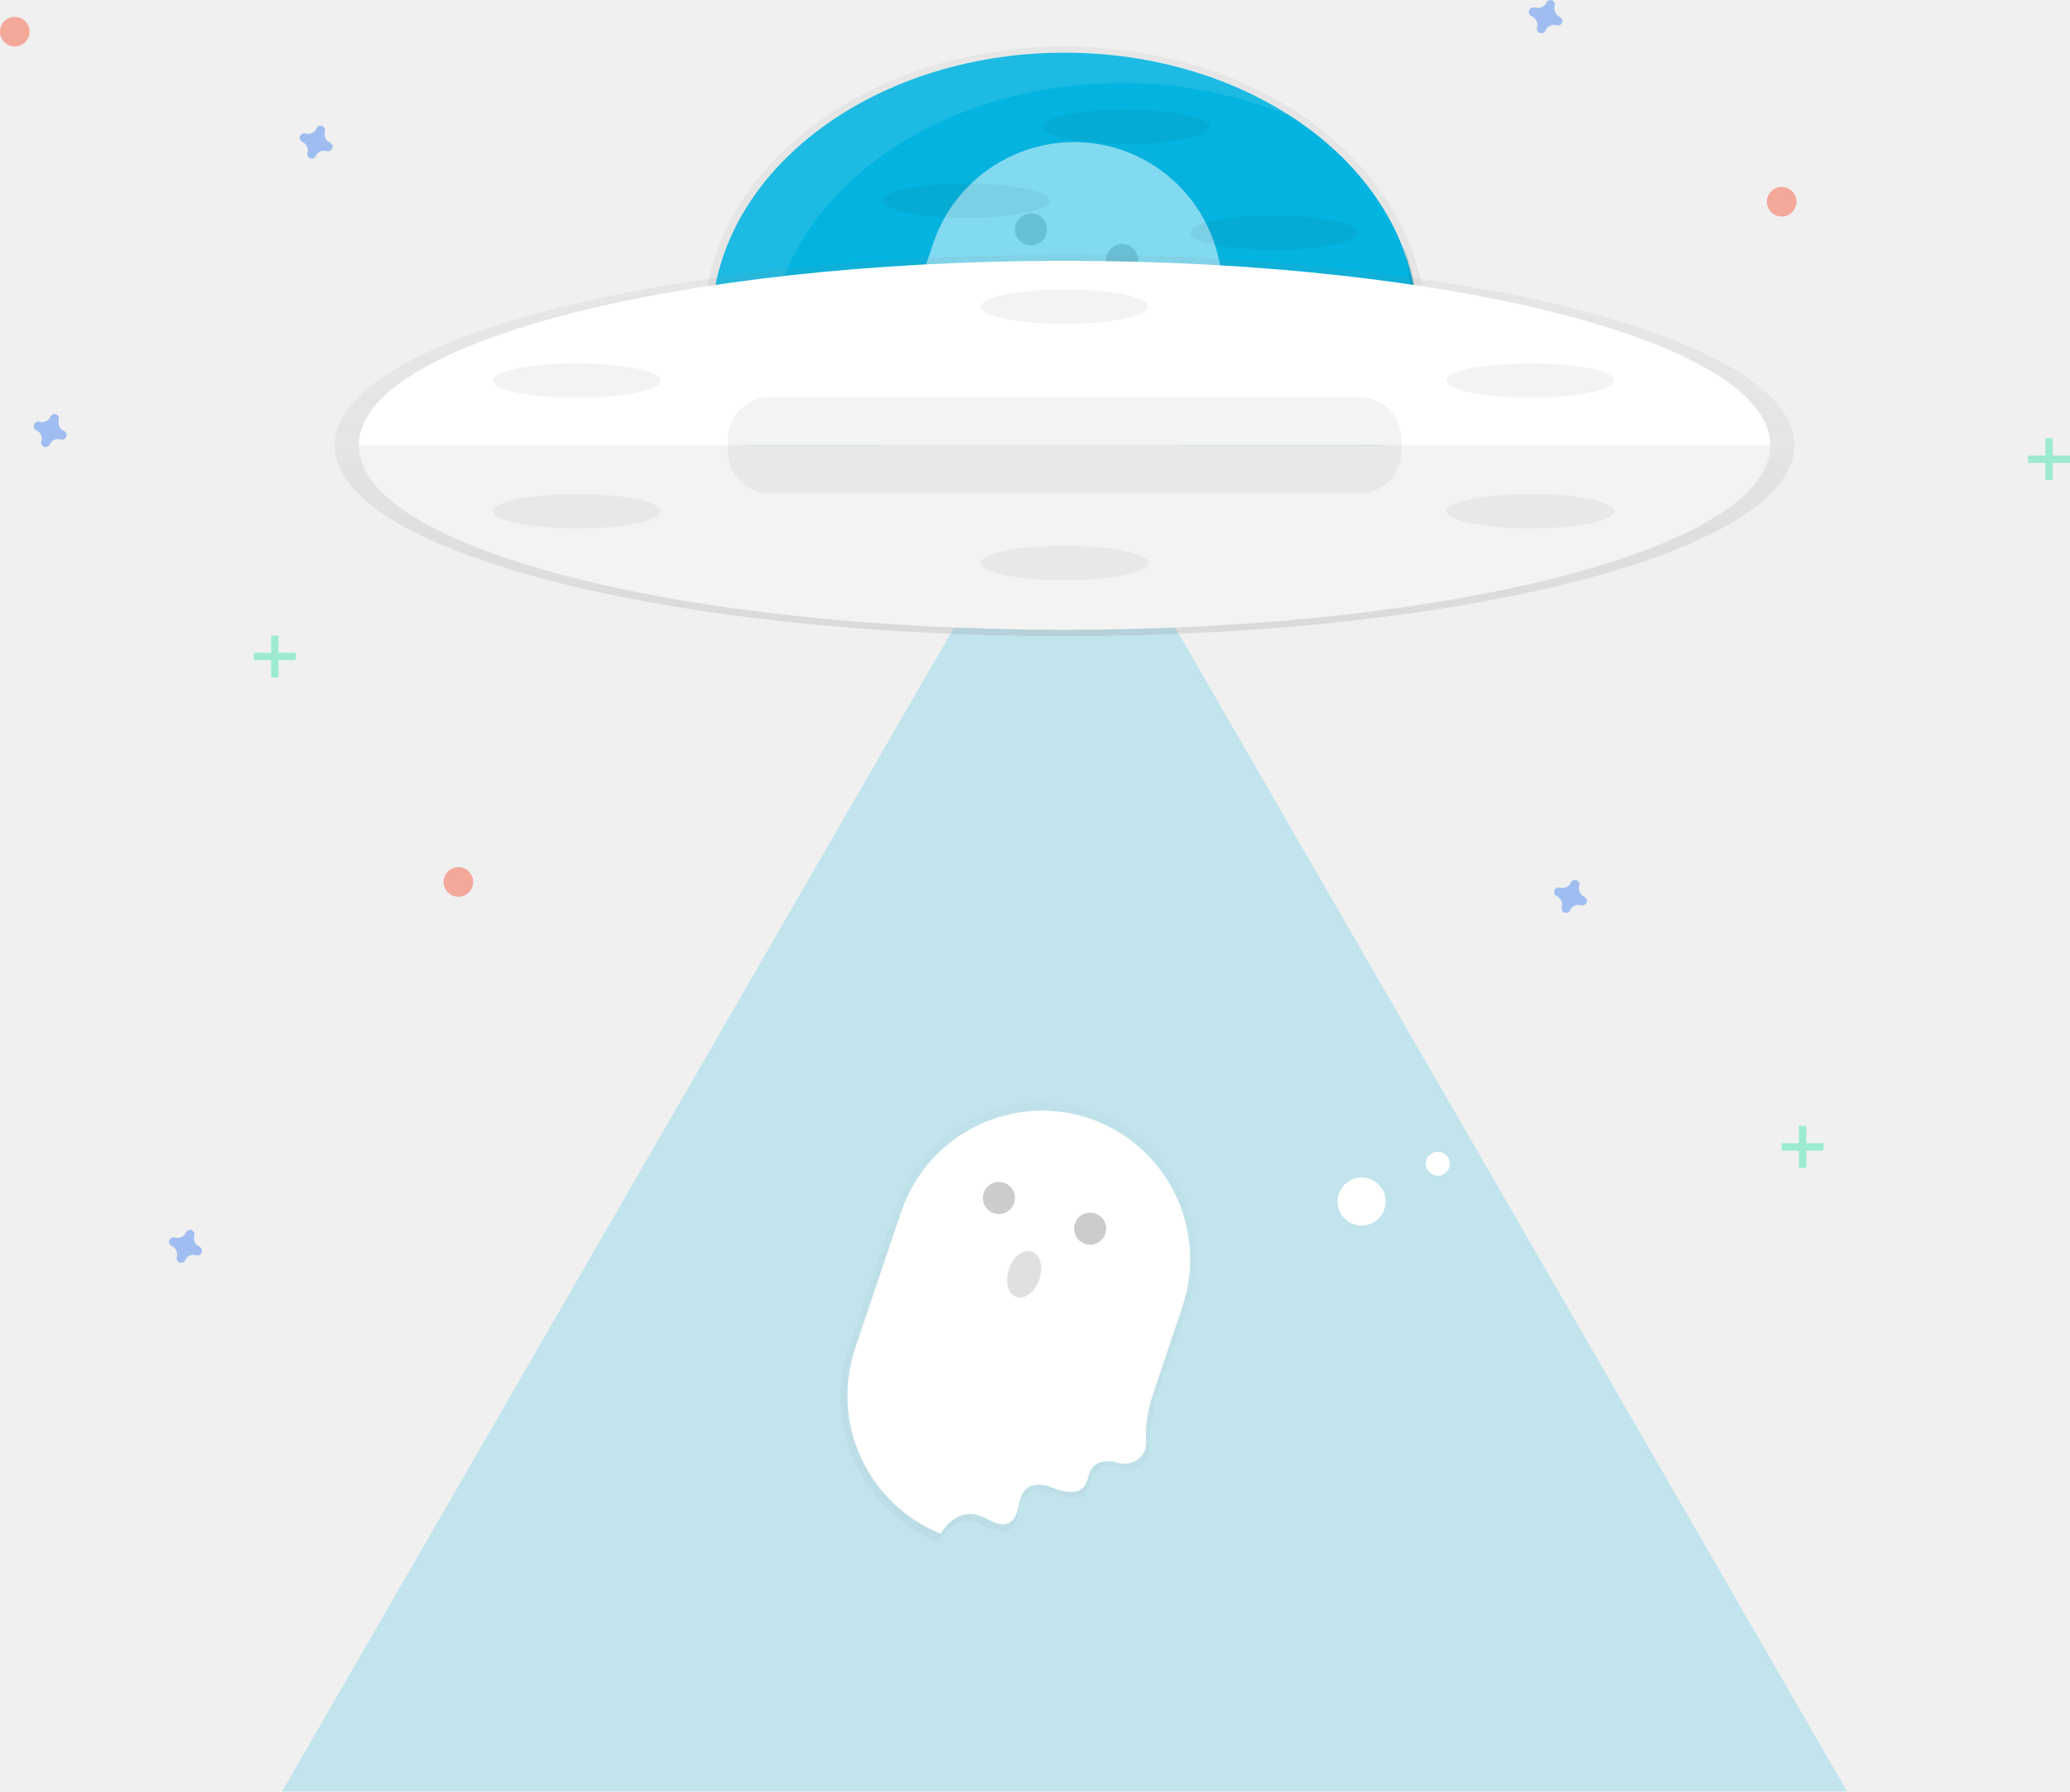
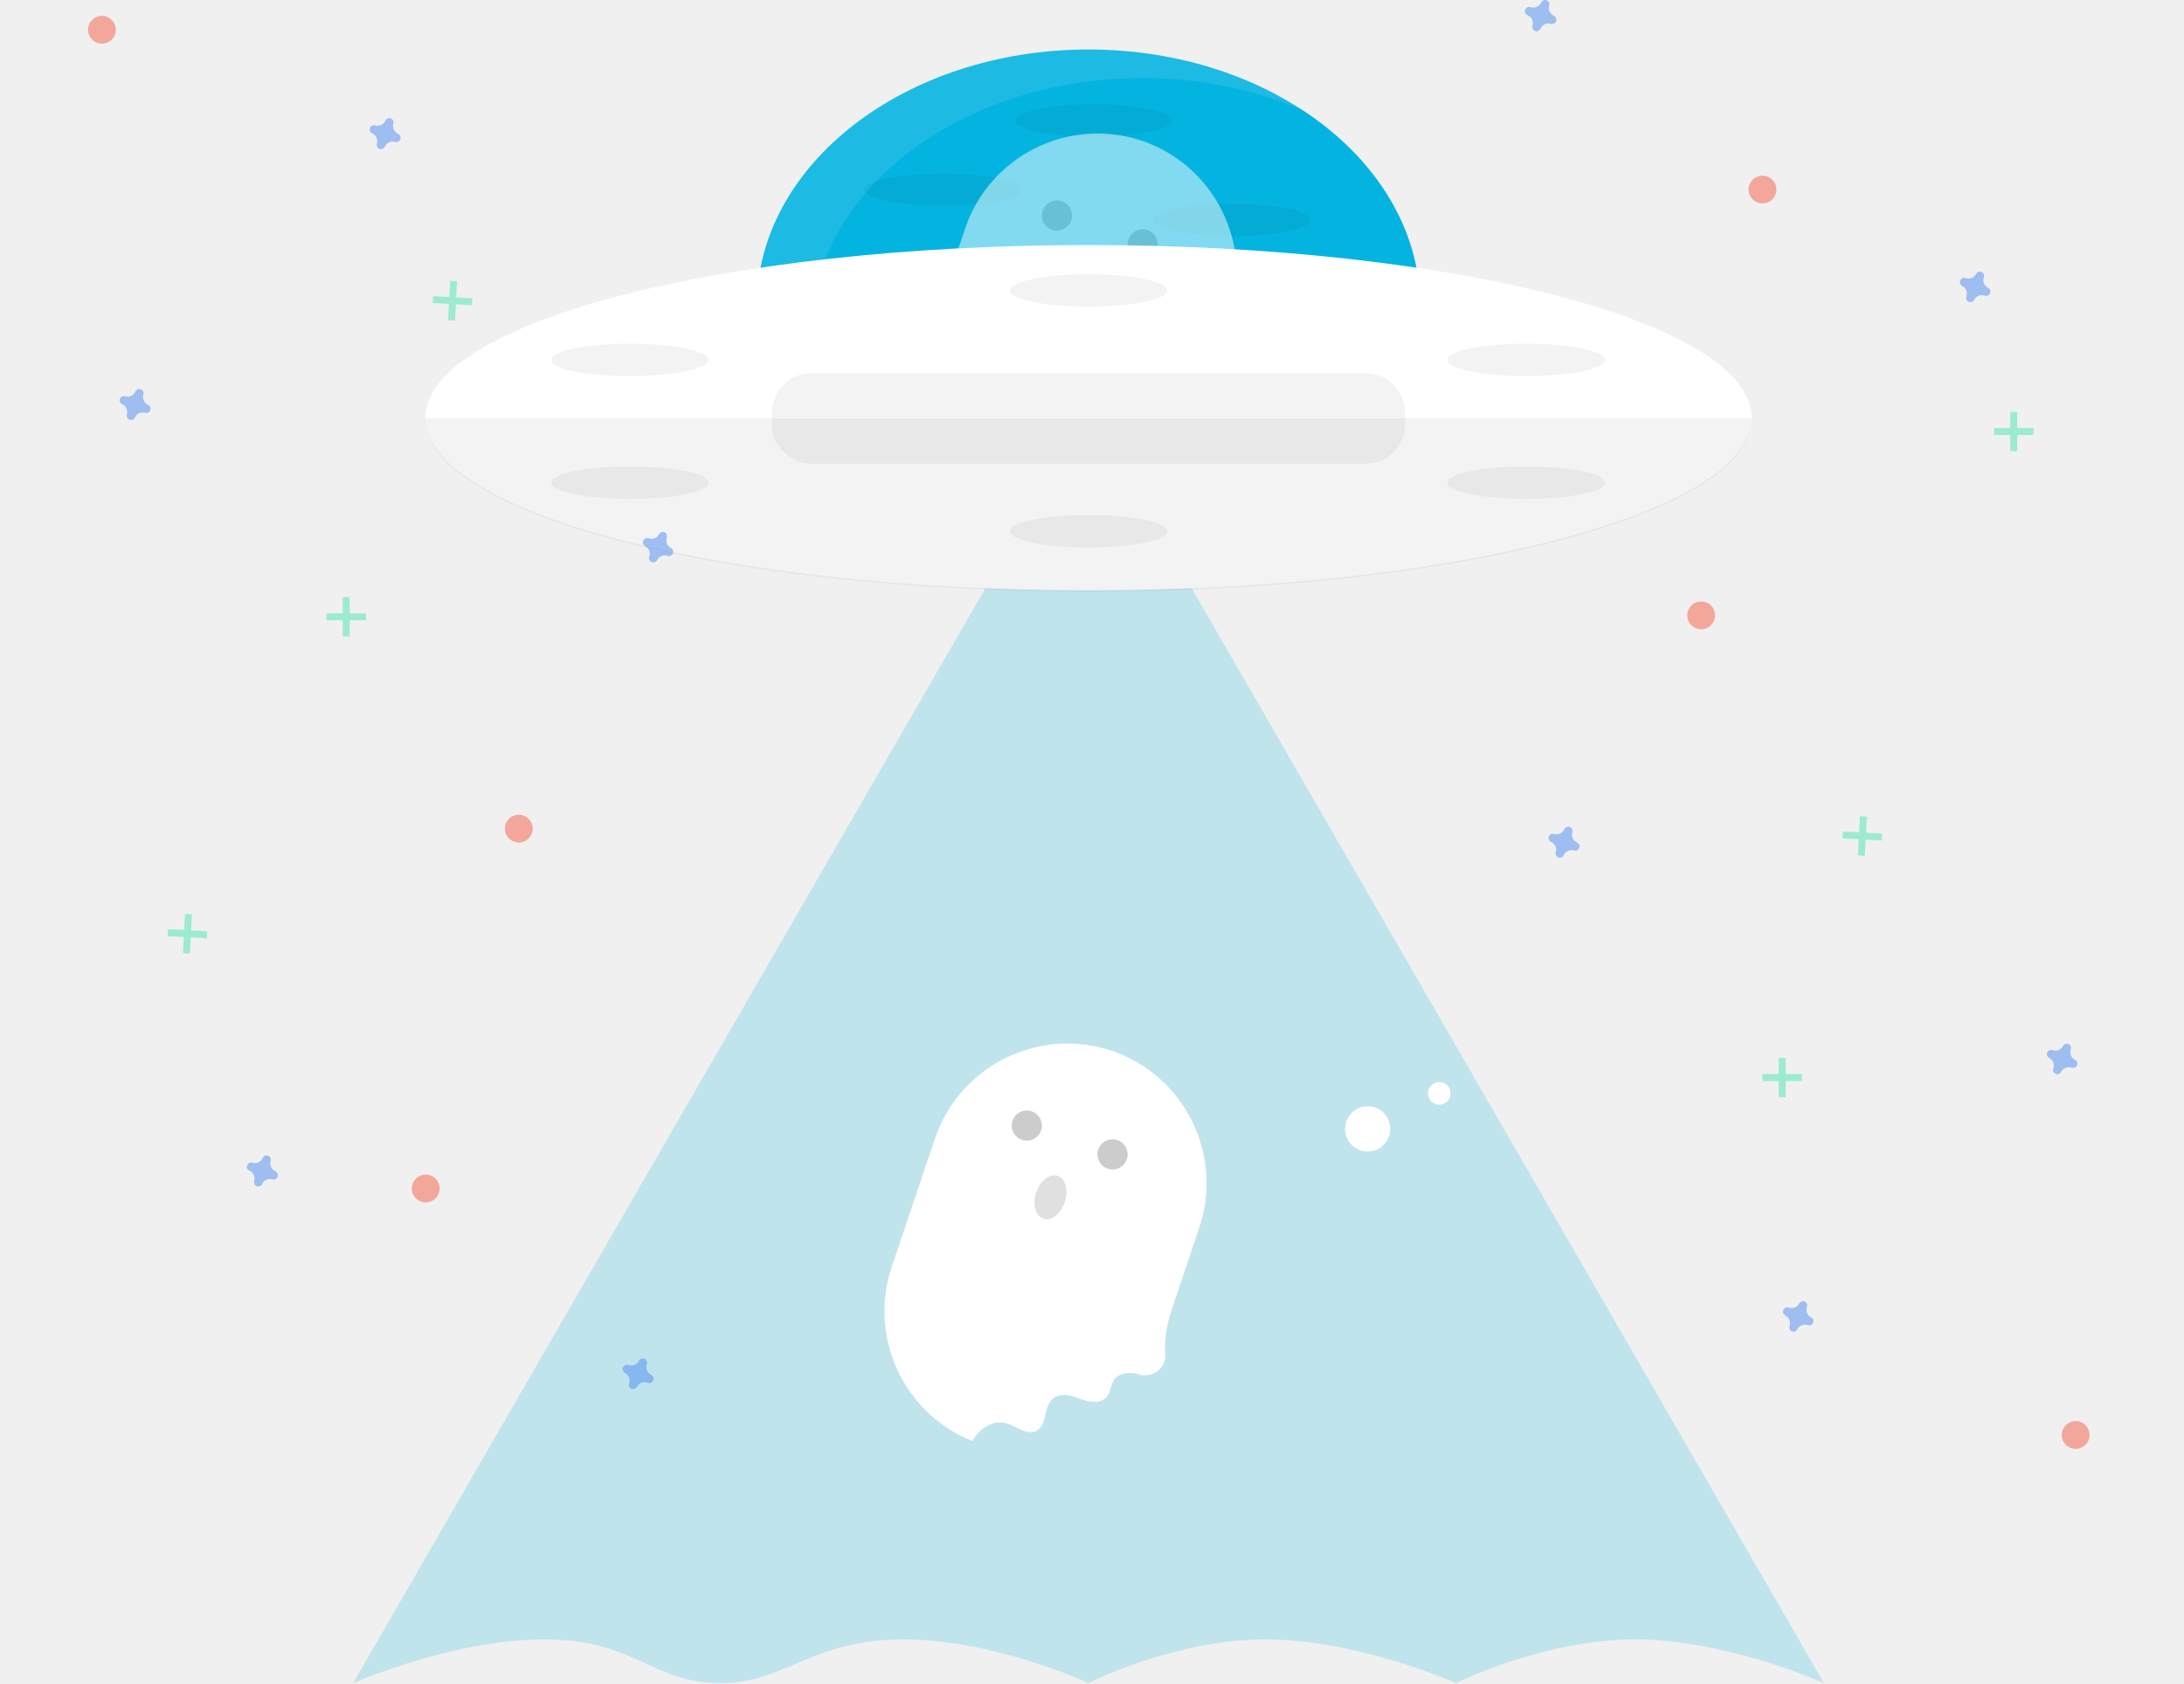
- <svg xmlns="http://www.w3.org/2000/svg" xmlns:xlink="http://www.w3.org/1999/xlink" id="f698cf57-4f6b-4529-a39c-70592e247574" data-name="Layer 1" width="840" height="726.85" viewBox="0 0 840 726.85">
+ <svg xmlns="http://www.w3.org/2000/svg" xmlns:xlink="http://www.w3.org/1999/xlink" width="943px" height="727px" viewbox="0 0 943 727" version="1.1">
  <defs>
-     <linearGradient id="aba94383-0ea8-4a3d-bf3d-6bf7d0bb624b" x1="432" y1="245.78" x2="432" y2="18.85" gradientUnits="userSpaceOnUse">
-       <stop offset="0" stop-color="gray" stop-opacity="0.25" />
-       <stop offset="0.54" stop-color="gray" stop-opacity="0.12" />
-       <stop offset="1" stop-color="gray" stop-opacity="0.1" />
-     </linearGradient>
-     <linearGradient id="e6500262-d2e6-47ad-ace4-95109017cb85" x1="447.27" y1="1916.01" x2="447.27" y2="1730.58" gradientTransform="matrix(0.95, 0.32, -0.32, 0.95, 752.71, -1245.02)" xlink:href="#aba94383-0ea8-4a3d-bf3d-6bf7d0bb624b" />
-     <linearGradient id="ba3c64e7-a915-4515-a2e7-88140805555d" x1="334.27" y1="1539.38" x2="334.27" y2="1353.95" gradientTransform="matrix(0.95, 0.32, -0.32, 0.95, 752.71, -1245.02)" xlink:href="#aba94383-0ea8-4a3d-bf3d-6bf7d0bb624b" />
-     <linearGradient id="fa3dfd3f-e414-4f67-9974-b38d7e79cebc" x1="432" y1="258.09" x2="432" y2="103.27" xlink:href="#aba94383-0ea8-4a3d-bf3d-6bf7d0bb624b" />
+     <path d="M0 0L943 0L943 726.85L0 726.85L0 0Z" id="path_1" />
+     <clipPath id="mask_1">
+       <use xlink:href="#path_1" />
+     </clipPath>
  </defs>
-   <g opacity="0.8">
-     <ellipse cx="432" cy="132.31" rx="146.46" ry="113.46" fill="url(#aba94383-0ea8-4a3d-bf3d-6bf7d0bb624b)" />
+   <g id="undraw_Taken_if77">
+     <path d="M0 0L943 0L943 726.85L0 726.85L0 0Z" id="Background" fill="none" fill-rule="evenodd" stroke="none" />
+     <g clip-path="url(#mask_1)">
+       <g id="BuleSoucoupe" transform="translate(326.79 21.10001)">
+         <path d="M0 110.94C0 49.669 64.117 0 143.21 0C222.303 0 286.42 49.669 286.42 110.94C286.42 172.21 222.303 221.88 143.21 221.88C64.117 221.88 0 172.21 0 110.94Z" transform="translate(0 0.269989)" id="Ellipse" fill="#04B4E0" fill-rule="evenodd" stroke="none" />
+         <path d="M22.79 123.54C22.79 62.27 86.9 12.6 165.99 12.6C190.545 12.465 214.855 17.483 237.35 27.33C212.18 10.33 179.25 0 143.21 0C64.12 0 0 49.67 0 110.94C0 152.08 28.91 187.99 71.86 207.15C41.79 186.81 22.79 156.9 22.79 123.54L22.79 123.54Z" transform="translate(0.3599853 0)" id="Shape" fill="#FFFFFF" fill-opacity="0.1" fill-rule="evenodd" stroke="none" />
+         <path d="M0 7C0 3.134 15.222 0 34 0C52.778 0 68 3.134 68 7C68 10.866 52.778 14 34 14C15.222 14 0 10.866 0 7Z" transform="translate(111.36 23.89999)" id="Ellipse-2" fill="#000000" fill-opacity="0.05" fill-rule="evenodd" stroke="none" />
+         <path d="M0 7C0 3.134 15.222 0 34 0C52.778 0 68 3.134 68 7C68 10.866 52.778 14 34 14C15.222 14 0 10.866 0 7Z" transform="translate(46.35999 53.89999)" id="Ellipse-3" fill="#000000" fill-opacity="0.05" fill-rule="evenodd" stroke="none" />
+         <path d="M0 7C0 3.134 15.222 0 34 0C52.778 0 68 3.134 68 7C68 10.866 52.778 14 34 14C15.222 14 0 10.866 0 7Z" transform="translate(171.3599 66.89999)" id="Ellipse-4" fill="#000000" fill-opacity="0.05" fill-rule="evenodd" stroke="none" />
+       </g>
+       <path d="M317.52 0L476.28 274.98L635.04 549.95C635.04 549.95 593.21 531.1 553.52 531.1C513.83 531.1 476.28 549.95 476.28 549.95C476.28 549.95 433.71 531.1 394.02 531.1C354.33 531.1 317.52 549.95 317.52 549.95C317.52 549.95 277.21 531.1 237.52 531.1C197.83 531.1 186.667 549.95 158.76 549.95C128.556 549.95 122.21 531.1 82.52 531.1C42.83 531.1 0 549.95 0 549.95L158.76 274.98L317.52 0L317.52 0Z" transform="translate(152.48 176.9)" id="Polygon" fill="#04B4E0" fill-opacity="0.2" fill-rule="evenodd" stroke="none" />
+       <g id="GhostSoucoupe" transform="translate(381.8881 450.654)">
+         <path d="M39.322 169.556C42.242 165.556 47.252 162.756 52.052 163.846C56.852 164.936 61.402 169.506 65.672 167.216C71.512 164.096 67.372 152.626 76.852 151.776C78.827 151.645 80.805 151.988 82.622 152.776C86.622 154.406 92.882 156.246 95.962 152.576C97.772 150.416 97.642 147.126 99.372 144.886C101.372 142.286 105.182 141.956 108.432 142.456L108.592 142.506C114.862 145.096 121.722 140.796 121.232 134.036C120.602 125.036 123.462 116.556 124.082 114.716L135.962 79.406C146.481 47.894 129.568 13.803 98.112 3.116L98.112 3.116C66.603 -7.39 32.525 9.526 21.842 40.976L3.112 96.506C-6.994 126.823 8.27 159.765 37.932 171.656C38.354 170.929 38.818 170.228 39.322 169.556L39.322 169.556Z" id="Shape" fill="#FFFFFF" fill-rule="evenodd" stroke="none" />
+         <path d="M0 6.51C0 2.915 2.915 0 6.51 0C10.105 0 13.02 2.915 13.02 6.51C13.02 10.105 10.105 13.02 6.51 13.02C2.915 13.02 0 10.105 0 6.51Z" transform="translate(54.95187 28.91598)" id="Circle" fill="#000000" fill-opacity="0.2" fill-rule="evenodd" stroke="none" />
+         <path d="M0 6.51C0 2.915 2.915 0 6.51 0C10.105 0 13.02 2.915 13.02 6.51C13.02 10.105 10.105 13.02 6.51 13.02C2.915 13.02 0 10.105 0 6.51Z" transform="translate(91.97186 41.366)" id="Circle" fill="#000000" fill-opacity="0.2" fill-rule="evenodd" stroke="none" />
+         <path d="M3.799 18.733C0.392 17.586 -0.977 12.515 0.742 7.406C2.462 2.297 6.618 -0.915 10.025 0.232C13.433 1.379 14.802 6.45 13.082 11.559C11.363 16.668 7.207 19.88 3.799 18.733Z" transform="translate(64.78082 56.91104)" id="Ellipse" fill="#E0E0E0" fill-rule="evenodd" stroke="none" />
+       </g>
+       <path d="M0 9.76C0 4.37 4.37 0 9.76 0C15.15 0 19.52 4.37 19.52 9.76C19.52 15.15 15.15 19.52 9.76 19.52C4.37 19.52 0 15.15 0 9.76Z" transform="translate(580.77 477.76)" id="Circle" fill="#FFFFFF" fill-rule="evenodd" stroke="none" />
+       <path d="M0 4.88C0 2.185 2.185 0 4.88 0C7.575 0 9.76 2.185 9.76 4.88C9.76 7.575 7.575 9.76 4.88 9.76C2.185 9.76 0 7.575 0 4.88Z" transform="translate(616.5701 467.29)" id="Circle" fill="#FFFFFF" fill-rule="evenodd" stroke="none" />
+       <g id="GhostSoucoupe" transform="translate(394.8881 57.65393)" opacity="0.5">
+         <path d="M39.322 169.556C42.242 165.556 47.252 162.756 52.052 163.846C56.852 164.936 61.402 169.506 65.672 167.216C71.512 164.096 67.372 152.626 76.852 151.776C78.827 151.645 80.805 151.988 82.622 152.776C86.622 154.406 92.882 156.246 95.962 152.576C97.772 150.416 97.642 147.126 99.372 144.886C101.372 142.286 105.182 141.956 108.432 142.456L108.592 142.506C114.862 145.096 121.722 140.796 121.232 134.036C120.602 125.036 123.462 116.556 124.082 114.716L135.962 79.406C146.481 47.894 129.568 13.803 98.112 3.116L98.112 3.116C66.603 -7.39 32.525 9.526 21.842 40.976L3.112 96.506C-6.994 126.823 8.27 159.765 37.932 171.656C38.354 170.929 38.818 170.228 39.322 169.556L39.322 169.556Z" transform="matrix(1 -4.1437875E-09 4.1437875E-09 1 0 0)" id="Shape" fill="#FFFFFF" fill-rule="evenodd" stroke="none" />
+         <path d="M0 6.51C0 2.915 2.915 0 6.51 0C10.105 0 13.02 2.915 13.02 6.51C13.02 10.105 10.105 13.02 6.51 13.02C2.915 13.02 0 10.105 0 6.51Z" transform="matrix(1 -4.1437875E-09 4.1437875E-09 1 54.95187 28.91608)" id="Circle" fill="#000000" fill-opacity="0.2" fill-rule="evenodd" stroke="none" />
+         <path d="M0 6.51C0 2.915 2.915 0 6.51 0C10.105 0 13.02 2.915 13.02 6.51C13.02 10.105 10.105 13.02 6.51 13.02C2.915 13.02 0 10.105 0 6.51Z" transform="matrix(1 -4.1437875E-09 4.1437875E-09 1 91.97188 41.36603)" id="Circle" fill="#000000" fill-opacity="0.2" fill-rule="evenodd" stroke="none" />
+       </g>
+       <g id="Soucoupe" transform="translate(183.58 105.83)">
+         <path d="M286.42 74.85C444.6 74.85 572.84 41.34 572.84 0L0 0C0 41.34 128.24 74.85 286.42 74.85L286.42 74.85Z" transform="translate(0 74.26999)" id="Shape-2" fill="#FFFFFF" fill-rule="evenodd" stroke="none" />
+         <path d="M286.42 0C128.24 0 0 33.51 0 74.86L572.84 74.86C572.84 33.51 444.6 0 286.42 0L286.42 0Z" id="Shape" fill="#FFFFFF" fill-rule="evenodd" stroke="none" />
+         <path d="M286.42 74.85C444.6 74.85 572.84 41.34 572.84 0L0 0C0 41.34 128.24 74.85 286.42 74.85L286.42 74.85Z" transform="translate(0 74.85998)" id="Shape" fill="#000000" fill-opacity="0.05" fill-rule="evenodd" stroke="none" />
+         <path d="M0 19.53L0 17.22C0 12.465 1.681 8.406 5.044 5.044C8.406 1.681 12.465 0 17.22 0L256.18 0C260.935 0 264.994 1.681 268.356 5.044C271.719 8.406 273.4 12.465 273.4 17.22L273.4 21.84C273.4 26.595 271.719 30.654 268.356 34.016C264.994 37.379 260.935 39.06 256.18 39.06L17.22 39.06C12.465 39.06 8.406 37.379 5.044 34.016C1.681 30.654 0 26.595 0 21.84L0 19.53Z" transform="translate(149.72 55.32001)" id="Rectangle" fill="#000000" fill-opacity="0.05" fill-rule="evenodd" stroke="none" />
+         <path d="M0 7C0 3.134 15.222 0 34 0C52.778 0 68 3.134 68 7C68 10.866 52.778 14 34 14C15.222 14 0 10.866 0 7Z" transform="translate(54.42001 42.60001)" id="Ellipse" fill="#000000" fill-opacity="0.05" fill-rule="evenodd" stroke="none" />
+         <path d="M0 7C0 3.134 15.222 0 34 0C52.778 0 68 3.134 68 7C68 10.866 52.778 14 34 14C15.222 14 0 10.866 0 7Z" transform="translate(54.42001 95.60001)" id="Ellipse" fill="#000000" fill-opacity="0.05" fill-rule="evenodd" stroke="none" />
+         <path d="M0 7C0 3.134 15.222 0 34 0C52.778 0 68 3.134 68 7C68 10.866 52.778 14 34 14C15.222 14 0 10.866 0 7Z" transform="translate(441.42 42.60001)" id="Ellipse" fill="#000000" fill-opacity="0.05" fill-rule="evenodd" stroke="none" />
+         <path d="M0 7C0 3.134 15.222 0 34 0C52.778 0 68 3.134 68 7C68 10.866 52.778 14 34 14C15.222 14 0 10.866 0 7Z" transform="translate(441.42 95.60001)" id="Ellipse" fill="#000000" fill-opacity="0.05" fill-rule="evenodd" stroke="none" />
+         <path d="M0 7C0 3.134 15.222 0 34 0C52.778 0 68 3.134 68 7C68 10.866 52.778 14 34 14C15.222 14 0 10.866 0 7Z" transform="translate(252.42 12.60001)" id="Ellipse" fill="#000000" fill-opacity="0.05" fill-rule="evenodd" stroke="none" />
+         <path d="M0 7C0 3.134 15.222 0 34 0C52.778 0 68 3.134 68 7C68 10.866 52.778 14 34 14C15.222 14 0 10.866 0 7Z" transform="translate(252.42 116.6)" id="Ellipse" fill="#000000" fill-opacity="0.05" fill-rule="evenodd" stroke="none" />
+       </g>
+       <g id="Stars" transform="translate(38 0.001434326)">
+         <g id="section2">
+           <path d="M12.289 6.809C10.578 6.062 9.697 4.154 10.239 2.369C10.28 2.235 10.307 2.098 10.319 1.959L10.319 1.959C10.371 1.146 9.883 0.395 9.119 0.114C8.355 -0.168 7.496 0.086 7.009 0.739L7.009 0.739C6.928 0.851 6.861 0.971 6.809 1.099C6.066 2.812 4.155 3.694 2.369 3.149C2.235 3.108 2.098 3.081 1.959 3.069L1.959 3.069C1.146 3.016 0.395 3.504 0.114 4.268C-0.168 5.033 0.086 5.891 0.739 6.379L0.739 6.379C0.849 6.464 0.97 6.534 1.099 6.589C2.809 7.335 3.69 9.243 3.149 11.029C3.107 11.159 3.081 11.293 3.069 11.429L3.069 11.429C3.011 12.243 3.498 12.998 4.263 13.283C5.029 13.567 5.89 13.313 6.379 12.659L6.379 12.659C6.461 12.544 6.528 12.42 6.579 12.289C7.339 10.595 9.246 9.736 11.018 10.289C11.152 10.329 11.29 10.356 11.428 10.369L11.428 10.369C12.241 10.421 12.992 9.933 13.274 9.169C13.555 8.405 13.301 7.546 12.649 7.059L12.649 7.059C12.54 6.959 12.419 6.875 12.289 6.809L12.289 6.809Z" transform="translate(121.6014 51)" id="Shape" fill="#4D8AF0" fill-opacity="0.5" fill-rule="evenodd" stroke="none" />
+           <path d="M12.239 6.809C10.548 6.044 9.691 4.141 10.239 2.369C10.28 2.235 10.307 2.098 10.319 1.959L10.319 1.959C10.371 1.146 9.883 0.395 9.119 0.114C8.355 -0.168 7.496 0.086 7.009 0.739L7.009 0.739C6.928 0.851 6.861 0.971 6.809 1.099C6.066 2.812 4.155 3.694 2.368 3.149C2.235 3.108 2.098 3.081 1.959 3.069L1.959 3.069C1.146 3.016 0.395 3.504 0.114 4.268C-0.168 5.033 0.086 5.891 0.739 6.379L0.739 6.379C0.849 6.464 0.97 6.534 1.099 6.589C2.789 7.353 3.646 9.256 3.099 11.029C3.058 11.159 3.031 11.293 3.019 11.428L3.019 11.428C2.961 12.243 3.448 12.998 4.213 13.283C4.979 13.567 5.84 13.313 6.329 12.659L6.329 12.659C6.411 12.544 6.478 12.42 6.529 12.289C7.289 10.595 9.196 9.736 10.969 10.289C11.102 10.329 11.239 10.356 11.379 10.368L11.379 10.368C12.191 10.421 12.942 9.933 13.223 9.169C13.505 8.405 13.251 7.546 12.598 7.059L12.598 7.059C12.49 6.959 12.369 6.875 12.239 6.809L12.239 6.809Z" transform="translate(630.6515 357)" id="Shape" fill="#4D8AF0" fill-opacity="0.5" fill-rule="evenodd" stroke="none" />
+           <path d="M12.289 6.809C10.578 6.062 9.697 4.154 10.239 2.369C10.28 2.235 10.307 2.098 10.319 1.958L10.319 1.959C10.371 1.146 9.883 0.395 9.119 0.114C8.355 -0.168 7.496 0.086 7.009 0.739L7.009 0.739C6.928 0.851 6.861 0.971 6.809 1.099C6.066 2.812 4.155 3.694 2.369 3.149C2.235 3.108 2.098 3.081 1.959 3.069L1.959 3.069C1.146 3.016 0.395 3.504 0.114 4.268C-0.168 5.033 0.086 5.891 0.739 6.379L0.739 6.379C0.849 6.464 0.97 6.534 1.099 6.589C2.809 7.335 3.69 9.243 3.149 11.028C3.108 11.159 3.081 11.293 3.069 11.429L3.069 11.429C3.011 12.243 3.498 12.998 4.263 13.283C5.029 13.567 5.89 13.313 6.379 12.659L6.379 12.659C6.461 12.544 6.528 12.42 6.579 12.289C7.339 10.595 9.246 9.736 11.018 10.289C11.152 10.329 11.29 10.356 11.429 10.369L11.428 10.369C12.241 10.421 12.992 9.933 13.273 9.169C13.555 8.405 13.301 7.546 12.649 7.059L12.649 7.059C12.54 6.959 12.419 6.875 12.289 6.808L12.289 6.809Z" transform="translate(68.60147 499.0001)" id="Shape" fill="#4D8AF0" fill-opacity="0.5" fill-rule="evenodd" stroke="none" />
+           <path d="M12.239 6.809C10.548 6.044 9.691 4.141 10.239 2.369C10.28 2.235 10.307 2.098 10.319 1.958L10.319 1.959C10.371 1.146 9.883 0.395 9.119 0.114C8.355 -0.168 7.496 0.086 7.009 0.739L7.009 0.739C6.928 0.851 6.861 0.971 6.809 1.099C6.066 2.812 4.155 3.694 2.369 3.149C2.235 3.108 2.098 3.081 1.959 3.069L1.959 3.069C1.146 3.016 0.395 3.504 0.114 4.268C-0.168 5.033 0.086 5.891 0.739 6.379L0.739 6.379C0.849 6.464 0.97 6.534 1.099 6.588C2.809 7.335 3.69 9.243 3.149 11.029C3.108 11.159 3.081 11.293 3.069 11.428L3.069 11.428C3.011 12.243 3.498 12.998 4.263 13.283C5.029 13.567 5.89 13.313 6.379 12.659L6.379 12.659C6.461 12.544 6.528 12.42 6.579 12.289C7.339 10.595 9.246 9.736 11.018 10.289C11.152 10.329 11.29 10.356 11.429 10.368L11.429 10.368C12.241 10.421 12.992 9.933 13.273 9.169C13.555 8.405 13.301 7.546 12.649 7.059L12.649 7.059C12.525 6.955 12.387 6.871 12.239 6.809L12.239 6.809Z" transform="translate(13.65143 168)" id="Shape" fill="#4D8AF0" fill-opacity="0.5" fill-rule="evenodd" stroke="none" />
+           <path d="M12.498 6.809C10.807 6.044 9.95 4.141 10.498 2.369C10.54 2.235 10.567 2.098 10.578 1.959L10.578 1.959C10.63 1.146 10.142 0.395 9.378 0.114C8.614 -0.168 7.756 0.086 7.268 0.739L7.268 0.739C7.188 0.851 7.121 0.971 7.068 1.099C6.307 2.793 4.401 3.651 2.628 3.099C2.495 3.058 2.357 3.031 2.218 3.019L2.218 3.019C1.327 2.832 0.434 3.324 0.116 4.177C-0.202 5.03 0.152 5.987 0.948 6.429L0.948 6.429C1.059 6.514 1.179 6.584 1.308 6.639C2.999 7.403 3.856 9.306 3.308 11.079C3.267 11.209 3.24 11.343 3.228 11.479L3.228 11.479C3.141 12.326 3.647 13.123 4.452 13.404C5.256 13.684 6.149 13.376 6.608 12.659L6.608 12.659C6.69 12.544 6.757 12.42 6.808 12.289C7.569 10.595 9.475 9.736 11.248 10.289C11.382 10.329 11.519 10.356 11.658 10.369L11.658 10.369C12.471 10.421 13.221 9.933 13.503 9.169C13.784 8.405 13.53 7.546 12.878 7.059L12.878 7.059C12.764 6.958 12.636 6.874 12.498 6.809L12.498 6.809Z" transform="translate(620.392 0)" id="Shape" fill="#4D8AF0" fill-opacity="0.5" fill-rule="evenodd" stroke="none" />
+           <g id="Group" transform="translate(103 257.8486)" opacity="0.5">
+             <path d="M0 0L3 0L3 17L0 17L0 0Z" transform="translate(7 0)" id="Rectangle" fill="#47E6B1" fill-rule="evenodd" stroke="none" />
+             <path d="M17 0L17 3L0 3L0 0L17 0Z" transform="translate(0 7)" id="Rectangle" fill="#47E6B1" fill-rule="evenodd" stroke="none" />
+           </g>
+           <g id="Group" transform="translate(823 177.8486)" opacity="0.5">
+             <path d="M0 0L3 0L3 17L0 17L0 0Z" transform="translate(7 0)" id="Rectangle" fill="#47E6B1" fill-rule="evenodd" stroke="none" />
+             <path d="M17 0L17 3L0 3L0 0L17 0Z" transform="translate(0 6.999969)" id="Rectangle" fill="#47E6B1" fill-rule="evenodd" stroke="none" />
+           </g>
+           <g id="Group" transform="translate(723 456.8486)" opacity="0.5">
+             <path d="M0 0L3 0L3 17L0 17L0 0Z" transform="translate(7 0)" id="Rectangle" fill="#47E6B1" fill-rule="evenodd" stroke="none" />
+             <path d="M17 0L17 3L0 3L0 0L17 0Z" transform="translate(0 7)" id="Rectangle" fill="#47E6B1" fill-rule="evenodd" stroke="none" />
+           </g>
+           <path d="M0 6C0 2.686 2.686 0 6 0C9.314 0 12 2.686 12 6C12 9.314 9.314 12 6 12C2.686 12 0 9.314 0 6Z" transform="translate(717 75.84857)" id="Circle" fill="#F55F44" fill-opacity="0.5" fill-rule="evenodd" stroke="none" />
+           <path d="M0 6C0 2.686 2.686 0 6 0C9.314 0 12 2.686 12 6C12 9.314 9.314 12 6 12C2.686 12 0 9.314 0 6Z" transform="translate(0 6.848572)" id="Circle" fill="#F55F44" fill-opacity="0.5" fill-rule="evenodd" stroke="none" />
+           <path d="M0 6C0 2.686 2.686 0 6 0C9.314 0 12 2.686 12 6C12 9.314 9.314 12 6 12C2.686 12 0 9.314 0 6Z" transform="translate(180 351.8486)" id="Circle" fill="#F55F44" fill-opacity="0.5" fill-rule="evenodd" stroke="none" />
+         </g>
+         <g id="section1" transform="translate(33.99994 116.8508)">
+           <path d="M12.289 6.809C10.578 6.062 9.697 4.154 10.239 2.369C10.28 2.235 10.307 2.098 10.319 1.959L10.319 1.959C10.371 1.146 9.883 0.395 9.119 0.114C8.355 -0.168 7.496 0.086 7.009 0.739L7.009 0.739C6.928 0.851 6.861 0.971 6.809 1.099C6.066 2.812 4.155 3.694 2.369 3.149C2.235 3.108 2.098 3.081 1.959 3.069L1.959 3.069C1.146 3.016 0.395 3.504 0.114 4.268C-0.168 5.033 0.086 5.891 0.739 6.379L0.739 6.379C0.849 6.464 0.97 6.534 1.099 6.589C2.809 7.335 3.69 9.243 3.149 11.029C3.107 11.159 3.081 11.293 3.069 11.429L3.069 11.429C3.011 12.243 3.498 12.998 4.263 13.283C5.029 13.567 5.89 13.313 6.379 12.659L6.379 12.659C6.461 12.544 6.528 12.42 6.579 12.289C7.339 10.595 9.246 9.736 11.018 10.289C11.152 10.329 11.29 10.356 11.428 10.369L11.428 10.369C12.241 10.421 12.992 9.933 13.274 9.169C13.555 8.405 13.301 7.546 12.649 7.059L12.649 7.059C12.54 6.959 12.419 6.875 12.289 6.809L12.289 6.809Z" transform="matrix(-0.9986295 -0.05233605 0.05233605 -0.9986295 710.7753 458.6927)" id="Shape-2" fill="#4D8AF0" fill-opacity="0.5" fill-rule="evenodd" stroke="none" />
+           <path d="M12.239 6.809C10.548 6.044 9.691 4.141 10.239 2.369C10.28 2.235 10.307 2.098 10.319 1.959L10.319 1.959C10.371 1.146 9.883 0.395 9.119 0.114C8.355 -0.168 7.496 0.086 7.009 0.739L7.009 0.739C6.928 0.851 6.861 0.971 6.809 1.099C6.066 2.812 4.155 3.694 2.368 3.149C2.235 3.108 2.098 3.081 1.959 3.069L1.959 3.069C1.146 3.016 0.395 3.504 0.114 4.268C-0.168 5.033 0.086 5.891 0.739 6.379L0.739 6.379C0.849 6.464 0.97 6.534 1.099 6.589C2.789 7.353 3.646 9.256 3.099 11.029C3.058 11.159 3.031 11.293 3.019 11.428L3.019 11.428C2.961 12.243 3.448 12.998 4.213 13.283C4.979 13.567 5.84 13.313 6.329 12.659L6.329 12.659C6.411 12.544 6.478 12.42 6.529 12.289C7.289 10.595 9.196 9.736 10.969 10.289C11.102 10.329 11.239 10.356 11.379 10.368L11.379 10.368C12.191 10.421 12.942 9.933 13.223 9.169C13.505 8.405 13.251 7.546 12.598 7.059L12.598 7.059C12.49 6.959 12.369 6.875 12.239 6.809L12.239 6.809Z" transform="matrix(-0.9986295 -0.05233605 0.05233605 -0.9986295 218.4377 126.4703)" id="Shape-3" fill="#4D8AF0" fill-opacity="0.5" fill-rule="evenodd" stroke="none" />
+           <path d="M12.289 6.809C10.578 6.062 9.697 4.154 10.239 2.369C10.28 2.235 10.307 2.098 10.319 1.958L10.319 1.959C10.371 1.146 9.883 0.395 9.119 0.114C8.355 -0.168 7.496 0.086 7.009 0.739L7.009 0.739C6.928 0.851 6.861 0.971 6.809 1.099C6.066 2.812 4.155 3.694 2.369 3.149C2.235 3.108 2.098 3.081 1.959 3.069L1.959 3.069C1.146 3.016 0.395 3.504 0.114 4.268C-0.168 5.033 0.086 5.891 0.739 6.379L0.739 6.379C0.849 6.464 0.97 6.534 1.099 6.589C2.809 7.335 3.69 9.243 3.149 11.028C3.108 11.159 3.081 11.293 3.069 11.429L3.069 11.429C3.011 12.243 3.498 12.998 4.263 13.283C5.029 13.567 5.89 13.313 6.379 12.659L6.379 12.659C6.461 12.544 6.528 12.42 6.579 12.289C7.339 10.595 9.246 9.736 11.018 10.289C11.152 10.329 11.29 10.356 11.429 10.369L11.428 10.369C12.241 10.421 12.992 9.933 13.273 9.169C13.555 8.405 13.301 7.546 12.649 7.059L12.649 7.059C12.54 6.959 12.419 6.875 12.289 6.808L12.289 6.809Z" transform="matrix(-0.9986295 -0.05233605 0.05233605 -0.9986295 787.1491 14.08037)" id="Shape-4" fill="#4D8AF0" fill-opacity="0.5" fill-rule="evenodd" stroke="none" />
+           <path d="M12.239 6.809C10.548 6.044 9.691 4.141 10.239 2.369C10.28 2.235 10.307 2.098 10.319 1.958L10.319 1.959C10.371 1.146 9.883 0.395 9.119 0.114C8.355 -0.168 7.496 0.086 7.009 0.739L7.009 0.739C6.928 0.851 6.861 0.971 6.809 1.099C6.066 2.812 4.155 3.694 2.369 3.149C2.235 3.108 2.098 3.081 1.959 3.069L1.959 3.069C1.146 3.016 0.395 3.504 0.114 4.268C-0.168 5.033 0.086 5.891 0.739 6.379L0.739 6.379C0.849 6.464 0.97 6.534 1.099 6.588C2.809 7.335 3.69 9.243 3.149 11.029C3.108 11.159 3.081 11.293 3.069 11.428L3.069 11.428C3.011 12.243 3.498 12.998 4.263 13.283C5.029 13.567 5.89 13.313 6.379 12.659L6.379 12.659C6.461 12.544 6.528 12.42 6.579 12.289C7.339 10.595 9.246 9.736 11.018 10.289C11.152 10.329 11.29 10.356 11.429 10.368L11.429 10.368C12.241 10.421 12.992 9.933 13.273 9.169C13.555 8.405 13.301 7.546 12.649 7.059L12.649 7.059C12.525 6.955 12.387 6.871 12.239 6.809L12.239 6.809Z" transform="matrix(-0.9986295 -0.05233605 0.05233605 -0.9986295 824.7006 347.5026)" id="Shape-5" fill="#4D8AF0" fill-opacity="0.5" fill-rule="evenodd" stroke="none" />
+           <path d="M12.498 6.809C10.807 6.044 9.95 4.141 10.498 2.369C10.54 2.235 10.567 2.098 10.578 1.959L10.578 1.959C10.63 1.146 10.142 0.395 9.378 0.114C8.614 -0.168 7.756 0.086 7.268 0.739L7.268 0.739C7.188 0.851 7.121 0.971 7.068 1.099C6.307 2.793 4.401 3.651 2.628 3.099C2.495 3.058 2.357 3.031 2.218 3.019L2.218 3.019C1.327 2.832 0.434 3.324 0.116 4.177C-0.202 5.03 0.152 5.987 0.948 6.429L0.948 6.429C1.059 6.514 1.179 6.584 1.308 6.639C2.999 7.403 3.856 9.306 3.308 11.079C3.267 11.209 3.24 11.343 3.228 11.479L3.228 11.479C3.141 12.326 3.647 13.123 4.452 13.404C5.256 13.684 6.149 13.376 6.608 12.659L6.608 12.659C6.69 12.544 6.757 12.42 6.808 12.289C7.569 10.595 9.475 9.736 11.248 10.289C11.382 10.329 11.519 10.356 11.658 10.369L11.658 10.369C12.471 10.421 13.221 9.933 13.503 9.169C13.784 8.405 13.53 7.546 12.878 7.059L12.878 7.059C12.764 6.958 12.636 6.874 12.498 6.809L12.498 6.809Z" transform="matrix(-0.9986295 -0.05233605 0.05233605 -0.9986295 209.9992 483.518)" id="Shape-6" fill="#4D8AF0" fill-opacity="0.5" fill-rule="evenodd" stroke="none" />
+           <g id="Group-2" transform="matrix(-0.9986295 -0.05233605 0.05233605 -0.9986295 740.177 253.1011)" opacity="0.5">
+             <path d="M0 0L3 0L3 17L0 17L0 0Z" transform="matrix(1 -6.0071326E-10 6.0071326E-10 1 7.000183 1.4305115E-06)" id="Rectangle" fill="#47E6B1" fill-rule="evenodd" stroke="none" />
+             <path d="M17 0L17 3L0 3L0 0L17 0Z" transform="matrix(1 -6.0071326E-10 6.0071326E-10 1 0 7.000011)" id="Rectangle" fill="#47E6B1" fill-rule="evenodd" stroke="none" />
+           </g>
+           <g id="Group-3" transform="matrix(-0.9986295 -0.05233605 0.05233605 -0.9986295 16.97671 295.3095)" opacity="0.5">
+             <path d="M0 0L3 0L3 17L0 17L0 0Z" transform="matrix(1 -6.0071326E-10 6.0071326E-10 1 7.000092 -2.2888184E-05)" id="Rectangle" fill="#47E6B1" fill-rule="evenodd" stroke="none" />
+             <path d="M17 0L17 3L0 3L0 0L17 0Z" transform="matrix(1 -6.0071326E-10 6.0071326E-10 1 0 6.999947)" id="Rectangle" fill="#47E6B1" fill-rule="evenodd" stroke="none" />
+           </g>
+           <g id="Group-4" transform="matrix(-0.9986295 -0.05233605 0.05233605 -0.9986295 131.4413 21.92546)" opacity="0.5">
+             <path d="M0 0L3 0L3 17L0 17L0 0Z" transform="matrix(1 -6.0071326E-10 6.0071326E-10 1 7 0)" id="Rectangle" fill="#47E6B1" fill-rule="evenodd" stroke="none" />
+             <path d="M17 0L17 3L0 3L0 0L17 0Z" transform="matrix(1 -6.0071326E-10 6.0071326E-10 1 3.0517578E-05 7.000031)" id="Rectangle" fill="#47E6B1" fill-rule="evenodd" stroke="none" />
+           </g>
+           <path d="M0 6C0 2.686 2.686 0 6 0C9.314 0 12 2.686 12 6C12 9.314 9.314 12 6 12C2.686 12 0 9.314 0 6Z" transform="matrix(-0.9986295 -0.05233605 0.05233605 -0.9986295 117.4932 402.7173)" id="Circle-2" fill="#F55F44" fill-opacity="0.5" fill-rule="evenodd" stroke="none" />
+           <path d="M0 6C0 2.686 2.686 0 6 0C9.314 0 12 2.686 12 6C12 9.314 9.314 12 6 12C2.686 12 0 9.314 0 6Z" transform="matrix(-0.9986295 -0.05233605 0.05233605 -0.9986295 829.8994 509.1477)" id="Circle-3" fill="#F55F44" fill-opacity="0.5" fill-rule="evenodd" stroke="none" />
+           <path d="M0 6C0 2.686 2.686 0 6 0C9.314 0 12 2.686 12 6C12 9.314 9.314 12 6 12C2.686 12 0 9.314 0 6Z" transform="matrix(-0.9986295 -0.05233605 0.05233605 -0.9986295 668.202 155.2)" id="Circle-4" fill="#F55F44" fill-opacity="0.5" fill-rule="evenodd" stroke="none" />
+         </g>
+       </g>
+     </g>
  </g>
-   <ellipse cx="432" cy="132.31" rx="143.21" ry="110.94" fill="#04b4e0" />
-   <path d="M491.94,231.21c0-61.27,64.11-110.94,143.2-110.94A175.54,175.54,0,0,1,706.5,135c-25.17-17-58.1-27.33-94.14-27.33-79.09,0-143.21,49.67-143.21,110.94,0,41.14,28.91,77.05,71.86,96.21C510.94,294.48,491.94,264.57,491.94,231.21Z" transform="translate(-180 -86.57)" fill="#fff" opacity="0.1" />
-   <polygon points="432 176.9 590.76 451.88 749.52 726.85 432 726.85 114.48 726.85 273.24 451.88 432 176.9" fill="#04b4e0" opacity="0.2" />
-   <g opacity="0.3">
-     <path d="M649.67,652.79,662,616.2a62.66,62.66,0,0,0-23.2-70.89l.1-.06a61.48,61.48,0,0,0-15.79-8h0l-.17-.06-.19-.06h0a61.55,61.55,0,0,0-16.9-3.18,59.28,59.28,0,0,0-6.11,0,62.32,62.32,0,0,0-10.49,1.45c-1,.22-2,.47-2.91.74s-1.93.56-2.88.87c-1.9.63-3.77,1.34-5.6,2.15-.92.4-1.83.82-2.72,1.27a61.47,61.47,0,0,0-7.75,4.56c-.83.57-1.64,1.16-2.44,1.76a62,62,0,0,0-21.24,29.6L524.33,634a61.86,61.86,0,0,0-2.68,28.12c.2,1.45.45,2.89.74,4.32s.65,2.84,1,4.24c.27.93.55,1.86.86,2.78.46,1.37,1,2.74,1.51,4.08.37.89.76,1.78,1.17,2.66.81,1.75,1.71,3.46,2.68,5.13s2,3.3,3.16,4.88c.84,1.18,1.73,2.34,2.65,3.46,1.24,1.5,2.54,3,3.92,4.33a61.81,61.81,0,0,0,21,13.89h0l0,0,.34.14a21.66,21.66,0,0,1,1.4-2.17c3-4.11,8.22-7,13.19-5.92.36.08.72.19,1.08.3,2.52.89,5,2.48,7.43,3.26a6.66,6.66,0,0,0,5.61-.07c4.86-2.59,3.06-10.76,7.23-14.34a6.5,6.5,0,0,1,.61-.46,1.88,1.88,0,0,1-.16-.23c3.22-2,7.68-.67,11.39.62,4,1.41,9.22,2.36,12-.91,1.88-2.24,1.74-5.65,3.53-8,2.08-2.7,6-3,9.39-2.52l.17.05c6.5,2.68,13.6-1.77,13.1-8.78C646.06,663.51,649,654.7,649.67,652.79Z" transform="translate(-180 -86.57)" fill="url(#e6500262-d2e6-47ad-ace4-95109017cb85)" />
-   </g>
-   <path d="M563.21,706.78c2.92-4,7.93-6.8,12.73-5.71s9.35,5.66,13.62,3.37c5.84-3.12,1.7-14.59,11.18-15.44a12.44,12.44,0,0,1,5.77,1c4,1.63,10.26,3.47,13.34-.2,1.81-2.16,1.68-5.45,3.41-7.69,2-2.6,5.81-2.93,9.06-2.43l.16.05c6.27,2.59,13.13-1.71,12.64-8.47-.63-9,2.23-17.48,2.85-19.32l11.88-35.31A60.38,60.38,0,0,0,622,540.34h0a60.38,60.38,0,0,0-76.27,37.86L527,633.73a60.39,60.39,0,0,0,34.82,75.15A21.47,21.47,0,0,1,563.21,706.78Z" transform="translate(-180 -86.57)" fill="#fff" />
-   <circle cx="405.35" cy="486.08" r="6.51" opacity="0.2" />
-   <circle cx="442.37" cy="498.53" r="6.51" opacity="0.2" />
-   <ellipse cx="595.55" cy="603.56" rx="9.76" ry="6.51" transform="translate(-346.41 888.98) rotate(-71.4)" fill="#e0e0e0" />
-   <circle cx="552.53" cy="487.52" r="9.76" fill="#fff" />
-   <circle cx="583.45" cy="472.17" r="4.88" fill="#fff" />
-   <g opacity="0.5">
-     <g opacity="0.3">
-       <path d="M662.67,259.79,675,223.2a62.66,62.66,0,0,0-23.2-70.89l.1-.06a61.48,61.48,0,0,0-15.79-8h0l-.17-.06-.19-.06h0a61.55,61.55,0,0,0-16.9-3.18,59.28,59.28,0,0,0-6.11,0,62.32,62.32,0,0,0-10.49,1.45c-1,.22-2,.47-2.91.74s-1.93.56-2.88.87c-1.9.63-3.77,1.34-5.6,2.15-.92.4-1.83.82-2.72,1.27a61.47,61.47,0,0,0-7.75,4.56c-.83.57-1.64,1.16-2.44,1.76a62,62,0,0,0-21.24,29.6L537.33,241a61.86,61.86,0,0,0-2.68,28.12c.2,1.45.45,2.89.74,4.32s.65,2.84,1,4.24c.27.93.55,1.86.86,2.78.46,1.37,1,2.74,1.51,4.08.37.89.76,1.78,1.17,2.66.81,1.75,1.71,3.46,2.68,5.13s2,3.3,3.16,4.88c.84,1.18,1.73,2.34,2.65,3.46,1.24,1.5,2.54,2.95,3.92,4.33a61.81,61.81,0,0,0,21,13.89h0l0,0,.34.14a21.66,21.66,0,0,1,1.4-2.17c3-4.11,8.22-7,13.19-5.92.36.08.72.19,1.08.3,2.52.89,5,2.48,7.43,3.26a6.66,6.66,0,0,0,5.61-.07c4.86-2.59,3.06-10.76,7.23-14.34a6.5,6.5,0,0,1,.61-.46,1.88,1.88,0,0,1-.16-.23c3.22-2,7.68-.67,11.39.62,4,1.41,9.22,2.36,12-.91,1.88-2.24,1.74-5.65,3.53-8,2.08-2.7,6-3,9.39-2.52l.17,0c6.5,2.68,13.6-1.77,13.1-8.78C659.06,270.51,662,261.7,662.67,259.79Z" transform="translate(-180 -86.57)" fill="url(#ba3c64e7-a915-4515-a2e7-88140805555d)" />
-     </g>
-     <path d="M576.21,313.78c2.92-4,7.93-6.8,12.73-5.71s9.35,5.66,13.62,3.37c5.84-3.12,1.7-14.59,11.18-15.44a12.44,12.44,0,0,1,5.77,1c4,1.63,10.26,3.47,13.34-.2,1.81-2.16,1.68-5.45,3.41-7.69,2-2.6,5.81-2.93,9.06-2.43l.16.05c6.27,2.59,13.13-1.71,12.64-8.47-.63-9,2.23-17.48,2.85-19.32l11.88-35.31A60.38,60.38,0,0,0,635,147.34h0a60.38,60.38,0,0,0-76.27,37.86L540,240.73a60.39,60.39,0,0,0,34.82,75.15A21.47,21.47,0,0,1,576.21,313.78Z" transform="translate(-180 -86.57)" fill="#fff" />
-     <circle cx="418.35" cy="93.08" r="6.51" opacity="0.2" />
-     <circle cx="455.37" cy="105.53" r="6.51" opacity="0.2" />
-   </g>
-   <path d="M749.52,186A87.52,87.52,0,0,1,752.31,208c0,61.27-64.11,110.94-143.2,110.94C544.38,318.9,489.69,285.64,472,240c13.14,50.77,71,89,140.41,89,79.09,0,143.21-49.67,143.21-110.94A88.16,88.16,0,0,0,749.52,186Z" transform="translate(-180 -86.57)" opacity="0.1" />
-   <g opacity="0.8">
-     <ellipse cx="432" cy="180.68" rx="296.18" ry="77.41" fill="url(#fa3dfd3f-e414-4f67-9974-b38d7e79cebc)" />
-   </g>
-   <path d="M612,192.4c-158.18,0-286.42,33.51-286.42,74.86H898.42C898.42,225.91,770.18,192.4,612,192.4Z" transform="translate(-180 -86.57)" fill="#fff" />
-   <path d="M612,342.11c158.18,0,286.42-33.51,286.42-74.85H325.58C325.58,308.6,453.82,342.11,612,342.11Z" transform="translate(-180 -86.57)" fill="#fff" />
-   <path d="M612,342.11c158.18,0,286.42-33.51,286.42-74.85H325.58C325.58,308.6,453.82,342.11,612,342.11Z" transform="translate(-180 -86.57)" opacity="0.05" />
-   <rect x="295.3" y="161.15" width="273.4" height="39.06" rx="17.22" opacity="0.05" />
-   <path d="M313.89,144.38a3.68,3.68,0,0,1-2.05-4.44,1.86,1.86,0,0,0,.08-.41h0a1.84,1.84,0,0,0-3.31-1.22h0a1.82,1.82,0,0,0-.2.36,3.67,3.67,0,0,1-4.44,2.05,2,2,0,0,0-.41-.08h0a1.84,1.84,0,0,0-1.22,3.31h0a1.62,1.62,0,0,0,.36.21,3.68,3.68,0,0,1,2.05,4.44,1.89,1.89,0,0,0-.08.4h0a1.84,1.84,0,0,0,3.31,1.23h0a1.65,1.65,0,0,0,.2-.37,3.67,3.67,0,0,1,4.44-2,2,2,0,0,0,.41.08h0a1.84,1.84,0,0,0,1.22-3.31h0A1.62,1.62,0,0,0,313.89,144.38Z" transform="translate(-180 -86.57)" fill="#4d8af0" opacity="0.5" />
-   <path d="M822.89,450.38a3.68,3.68,0,0,1-2-4.44,1.86,1.86,0,0,0,.08-.41h0a1.84,1.84,0,0,0-3.31-1.22h0a1.82,1.82,0,0,0-.2.36,3.67,3.67,0,0,1-4.44,2.05,2,2,0,0,0-.41-.08h0a1.84,1.84,0,0,0-1.22,3.31h0a1.62,1.62,0,0,0,.36.21,3.68,3.68,0,0,1,2,4.44,1.89,1.89,0,0,0-.08.4h0a1.84,1.84,0,0,0,3.31,1.23h0a1.65,1.65,0,0,0,.2-.37,3.67,3.67,0,0,1,4.44-2,2,2,0,0,0,.41.08h0a1.84,1.84,0,0,0,1.22-3.31h0A1.62,1.62,0,0,0,822.89,450.38Z" transform="translate(-180 -86.57)" fill="#4d8af0" opacity="0.5" />
-   <path d="M260.89,592.38a3.68,3.68,0,0,1-2.05-4.44,1.86,1.86,0,0,0,.08-.41h0a1.84,1.84,0,0,0-3.31-1.22h0a1.82,1.82,0,0,0-.2.36,3.67,3.67,0,0,1-4.44,2.05,2,2,0,0,0-.41-.08h0a1.84,1.84,0,0,0-1.22,3.31h0a1.62,1.62,0,0,0,.36.21,3.68,3.68,0,0,1,2.05,4.44,1.89,1.89,0,0,0-.08.4h0a1.84,1.84,0,0,0,3.31,1.23h0a1.65,1.65,0,0,0,.2-.37,3.67,3.67,0,0,1,4.44-2,2,2,0,0,0,.41.08h0a1.84,1.84,0,0,0,1.22-3.31h0A1.62,1.62,0,0,0,260.89,592.38Z" transform="translate(-180 -86.57)" fill="#4d8af0" opacity="0.5" />
-   <path d="M205.89,261.38a3.68,3.68,0,0,1-2-4.44,1.86,1.86,0,0,0,.08-.41h0a1.84,1.84,0,0,0-3.31-1.22h0a1.82,1.82,0,0,0-.2.36,3.67,3.67,0,0,1-4.44,2.05,2,2,0,0,0-.41-.08h0a1.84,1.84,0,0,0-1.22,3.31h0a1.62,1.62,0,0,0,.36.21,3.68,3.68,0,0,1,2.05,4.44,1.89,1.89,0,0,0-.08.4h0a1.84,1.84,0,0,0,3.31,1.23h0a1.65,1.65,0,0,0,.2-.37,3.67,3.67,0,0,1,4.44-2,2,2,0,0,0,.41.08h0a1.84,1.84,0,0,0,1.22-3.31h0A1.62,1.62,0,0,0,205.89,261.38Z" transform="translate(-180 -86.57)" fill="#4d8af0" opacity="0.5" />
-   <path d="M812.89,93.38a3.68,3.68,0,0,1-2-4.44,1.86,1.86,0,0,0,.08-.41h0a1.84,1.84,0,0,0-3.31-1.22h0a1.82,1.82,0,0,0-.2.36,3.67,3.67,0,0,1-4.44,2,2,2,0,0,0-.41-.08h0A1.84,1.84,0,0,0,801.34,93h0a1.62,1.62,0,0,0,.36.21,3.68,3.68,0,0,1,2,4.44,1.89,1.89,0,0,0-.08.4h0A1.84,1.84,0,0,0,807,99.23h0a1.65,1.65,0,0,0,.2-.37,3.67,3.67,0,0,1,4.44-2,2,2,0,0,0,.41.08h0a1.84,1.84,0,0,0,1.22-3.31h0A1.62,1.62,0,0,0,812.89,93.38Z" transform="translate(-180 -86.57)" fill="#4d8af0" opacity="0.5" />
-   <g opacity="0.5">
-     <rect x="110" y="257.85" width="3" height="17" fill="#47e6b1" />
-     <rect x="290" y="344.43" width="3" height="17" transform="translate(464.43 -25.15) rotate(90)" fill="#47e6b1" />
-   </g>
-   <g opacity="0.5">
-     <rect x="830" y="177.85" width="3" height="17" fill="#47e6b1" />
-     <rect x="1010" y="264.43" width="3" height="17" transform="translate(1104.43 -825.15) rotate(90)" fill="#47e6b1" />
-   </g>
-   <g opacity="0.5">
-     <rect x="730" y="456.85" width="3" height="17" fill="#47e6b1" />
-     <rect x="910" y="543.43" width="3" height="17" transform="translate(1283.43 -446.15) rotate(90)" fill="#47e6b1" />
-   </g>
-   <circle cx="723" cy="81.85" r="6" fill="#f55f44" opacity="0.5" />
-   <circle cx="6" cy="12.85" r="6" fill="#f55f44" opacity="0.5" />
-   <circle cx="186" cy="357.85" r="6" fill="#f55f44" opacity="0.5" />
-   <ellipse cx="234" cy="154.43" rx="34" ry="7" opacity="0.05" />
-   <ellipse cx="234" cy="207.43" rx="34" ry="7" opacity="0.05" />
-   <ellipse cx="621" cy="154.43" rx="34" ry="7" opacity="0.05" />
-   <ellipse cx="621" cy="207.43" rx="34" ry="7" opacity="0.05" />
-   <ellipse cx="432" cy="124.43" rx="34" ry="7" opacity="0.05" />
-   <ellipse cx="457" cy="51.43" rx="34" ry="7" opacity="0.05" />
-   <ellipse cx="392" cy="81.43" rx="34" ry="7" opacity="0.05" />
-   <ellipse cx="517" cy="94.43" rx="34" ry="7" opacity="0.05" />
-   <ellipse cx="432" cy="228.43" rx="34" ry="7" opacity="0.05" />
</svg>
